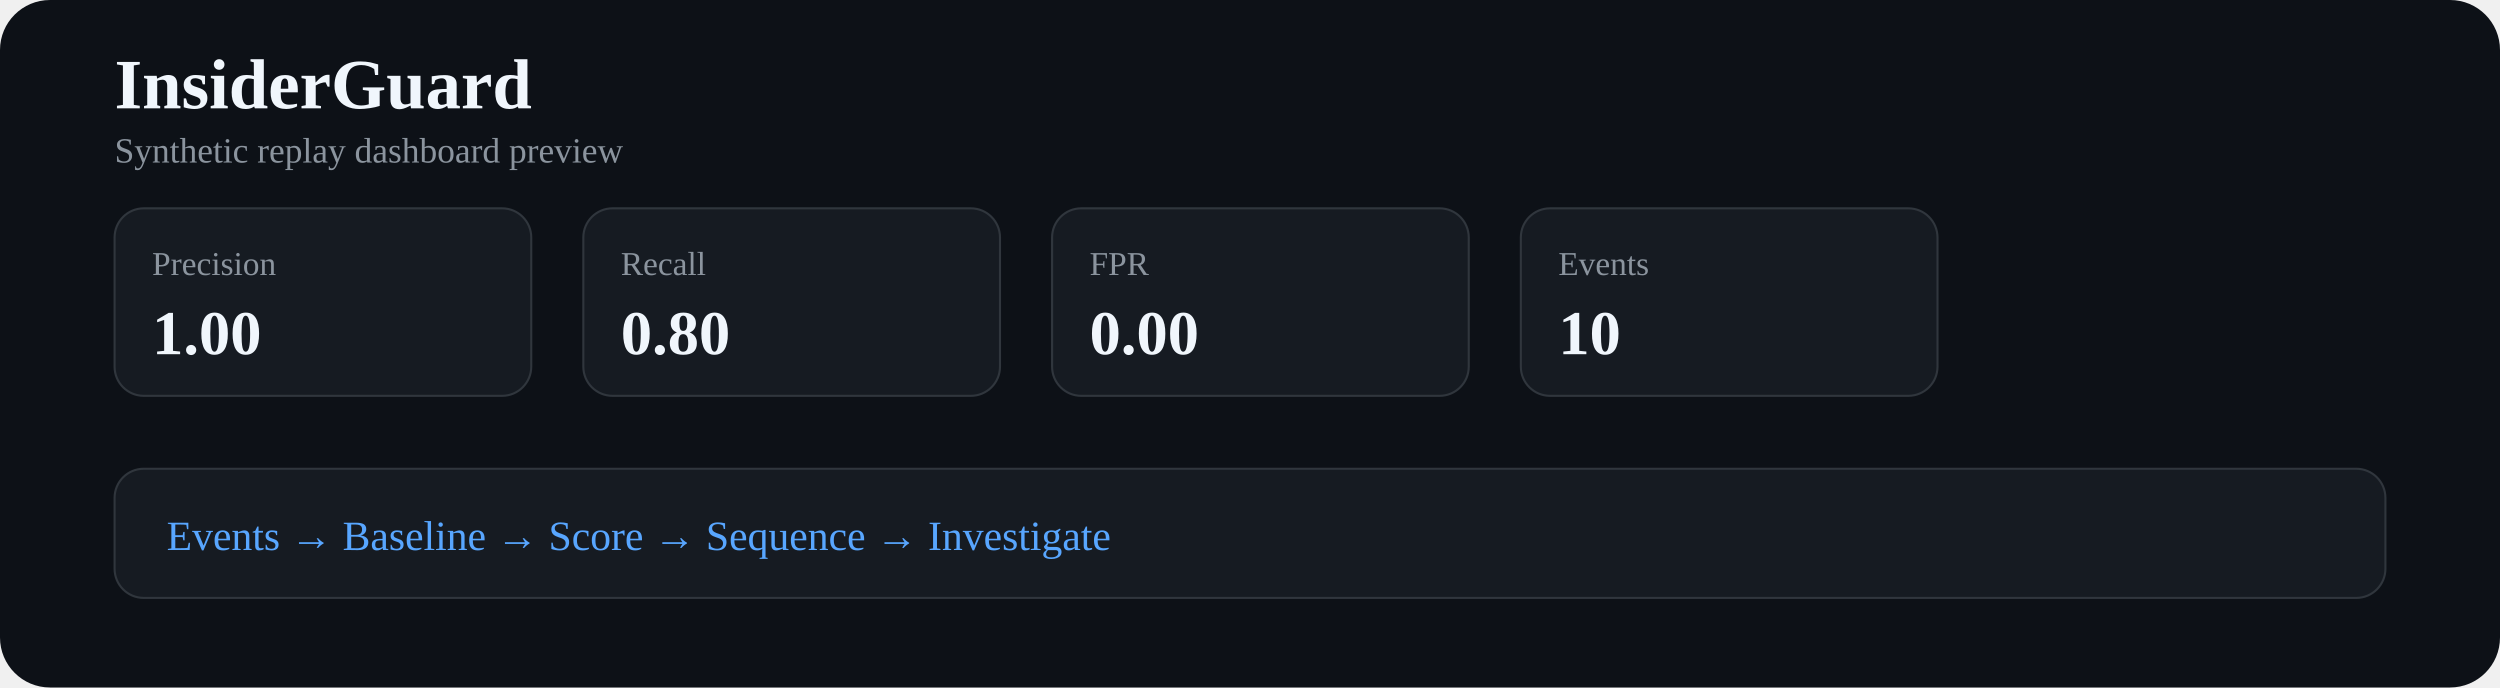
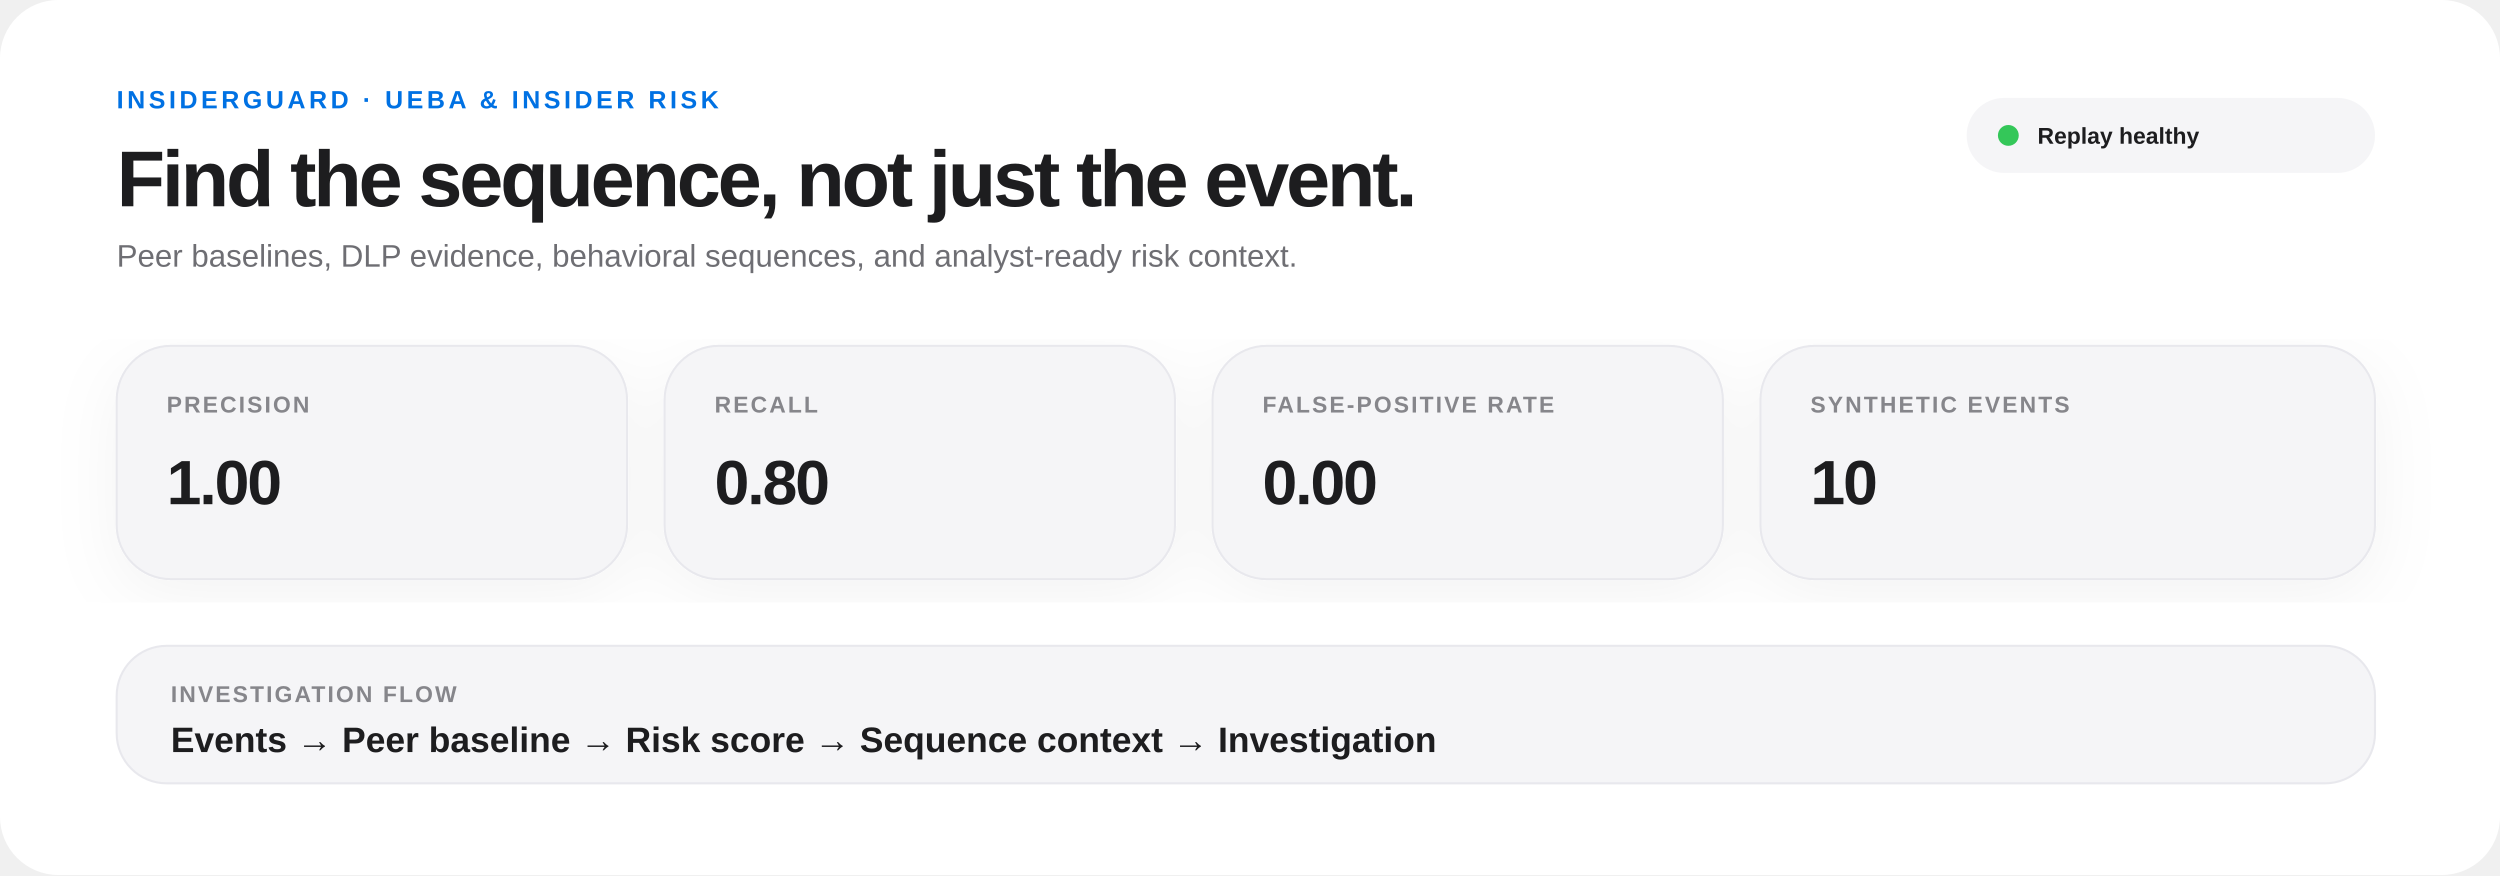
- <svg xmlns="http://www.w3.org/2000/svg" width="1200" height="330" viewBox="0 0 1200 330">
-   <rect width="100%" height="100%" rx="24" fill="#0d1117" />
-   <text x="55" y="52" font-size="34" font-weight="700" fill="#f0f6fc">InsiderGuard</text>
-   <text x="55" y="78" font-size="17" fill="#8b949e">Synthetic replay dashboard preview</text>
-   <rect x="55" y="100" rx="14" width="200" height="90" fill="#161b22" stroke="#30363d" />
-   <text x="73" y="132" font-size="16" fill="#8b949e">Precision</text>
-   <text x="73" y="170" font-size="30" font-weight="700" fill="#f0f6fc">1.00</text>
-   <rect x="280" y="100" rx="14" width="200" height="90" fill="#161b22" stroke="#30363d" />
-   <text x="298" y="132" font-size="16" fill="#8b949e">Recall</text>
-   <text x="298" y="170" font-size="30" font-weight="700" fill="#f0f6fc">0.80</text>
-   <rect x="505" y="100" rx="14" width="200" height="90" fill="#161b22" stroke="#30363d" />
-   <text x="523" y="132" font-size="16" fill="#8b949e">FPR</text>
-   <text x="523" y="170" font-size="30" font-weight="700" fill="#f0f6fc">0.00</text>
-   <rect x="730" y="100" rx="14" width="200" height="90" fill="#161b22" stroke="#30363d" />
-   <text x="748" y="132" font-size="16" fill="#8b949e">Events</text>
-   <text x="748" y="170" font-size="30" font-weight="700" fill="#f0f6fc">10</text>
-   <rect x="55" y="225" rx="14" width="1090" height="62" fill="#161b22" stroke="#30363d" />
-   <text x="80" y="264" font-size="20" fill="#58a6ff">Events → Baseline → Score → Sequence → Investigate</text>
+ <svg xmlns="http://www.w3.org/2000/svg" width="1200" height="420" viewBox="0 0 1200 420">
+   <defs>
+     <filter id="s">
+       <feDropShadow dx="0" dy="8" stdDeviation="16" flood-color="#000" flood-opacity=".05" />
+     </filter>
+     <style>text{font-family:-apple-system,BlinkMacSystemFont,"SF Pro Display","SF Pro Text","Helvetica Neue",Arial,sans-serif}.i{fill:#1d1d1f}.m{fill:#6e6e73}.b{fill:#0071e3}.l{font-size:11px;font-weight:700;letter-spacing:1px;fill:#86868b}.v{font-size:30px;font-weight:650;letter-spacing:-1px;fill:#1d1d1f}</style>
+   </defs>
+   <rect width="1200" height="420" rx="28" fill="#fff" />
+   <text x="56" y="52" class="b" font-size="12" font-weight="700" letter-spacing="1.7">INSIDERGUARD · UEBA &amp; INSIDER RISK</text>
+   <text x="56" y="99" class="i" font-size="38" font-weight="650" letter-spacing="-1.5">Find the sequence, not just the event.</text>
+   <text x="56" y="128" class="m" font-size="15">Peer baselines, DLP evidence, behavioral sequences, and analyst-ready risk context.</text>
+   <rect x="944" y="47" width="196" height="36" rx="18" fill="#f5f5f7" />
+   <circle cx="964" cy="65" r="5" fill="#34c759" />
+   <text x="978" y="69" class="i" font-size="11" font-weight="650">Replay healthy</text>
+   <g filter="url(#s)">
+     <rect x="56" y="166" width="245" height="112" rx="26" fill="#f5f5f7" stroke="#e8e8ed" />
+     <rect x="319" y="166" width="245" height="112" rx="26" fill="#f5f5f7" stroke="#e8e8ed" />
+     <rect x="582" y="166" width="245" height="112" rx="26" fill="#f5f5f7" stroke="#e8e8ed" />
+     <rect x="845" y="166" width="295" height="112" rx="26" fill="#f5f5f7" stroke="#e8e8ed" />
+   </g>
+   <text x="80" y="198" class="l">PRECISION</text>
+   <text x="80" y="242" class="v">1.00</text>
+   <text x="343" y="198" class="l">RECALL</text>
+   <text x="343" y="242" class="v">0.80</text>
+   <text x="606" y="198" class="l">FALSE-POSITIVE RATE</text>
+   <text x="606" y="242" class="v">0.00</text>
+   <text x="869" y="198" class="l">SYNTHETIC EVENTS</text>
+   <text x="869" y="242" class="v">10</text>
+   <rect x="56" y="310" width="1084" height="66" rx="24" fill="#f5f5f7" stroke="#e8e8ed" />
+   <text x="82" y="337" class="l">INVESTIGATION FLOW</text>
+   <text x="82" y="361" class="i" font-size="17" font-weight="650">Events → Peer baseline → Risk score → Sequence context → Investigation</text>
</svg>
